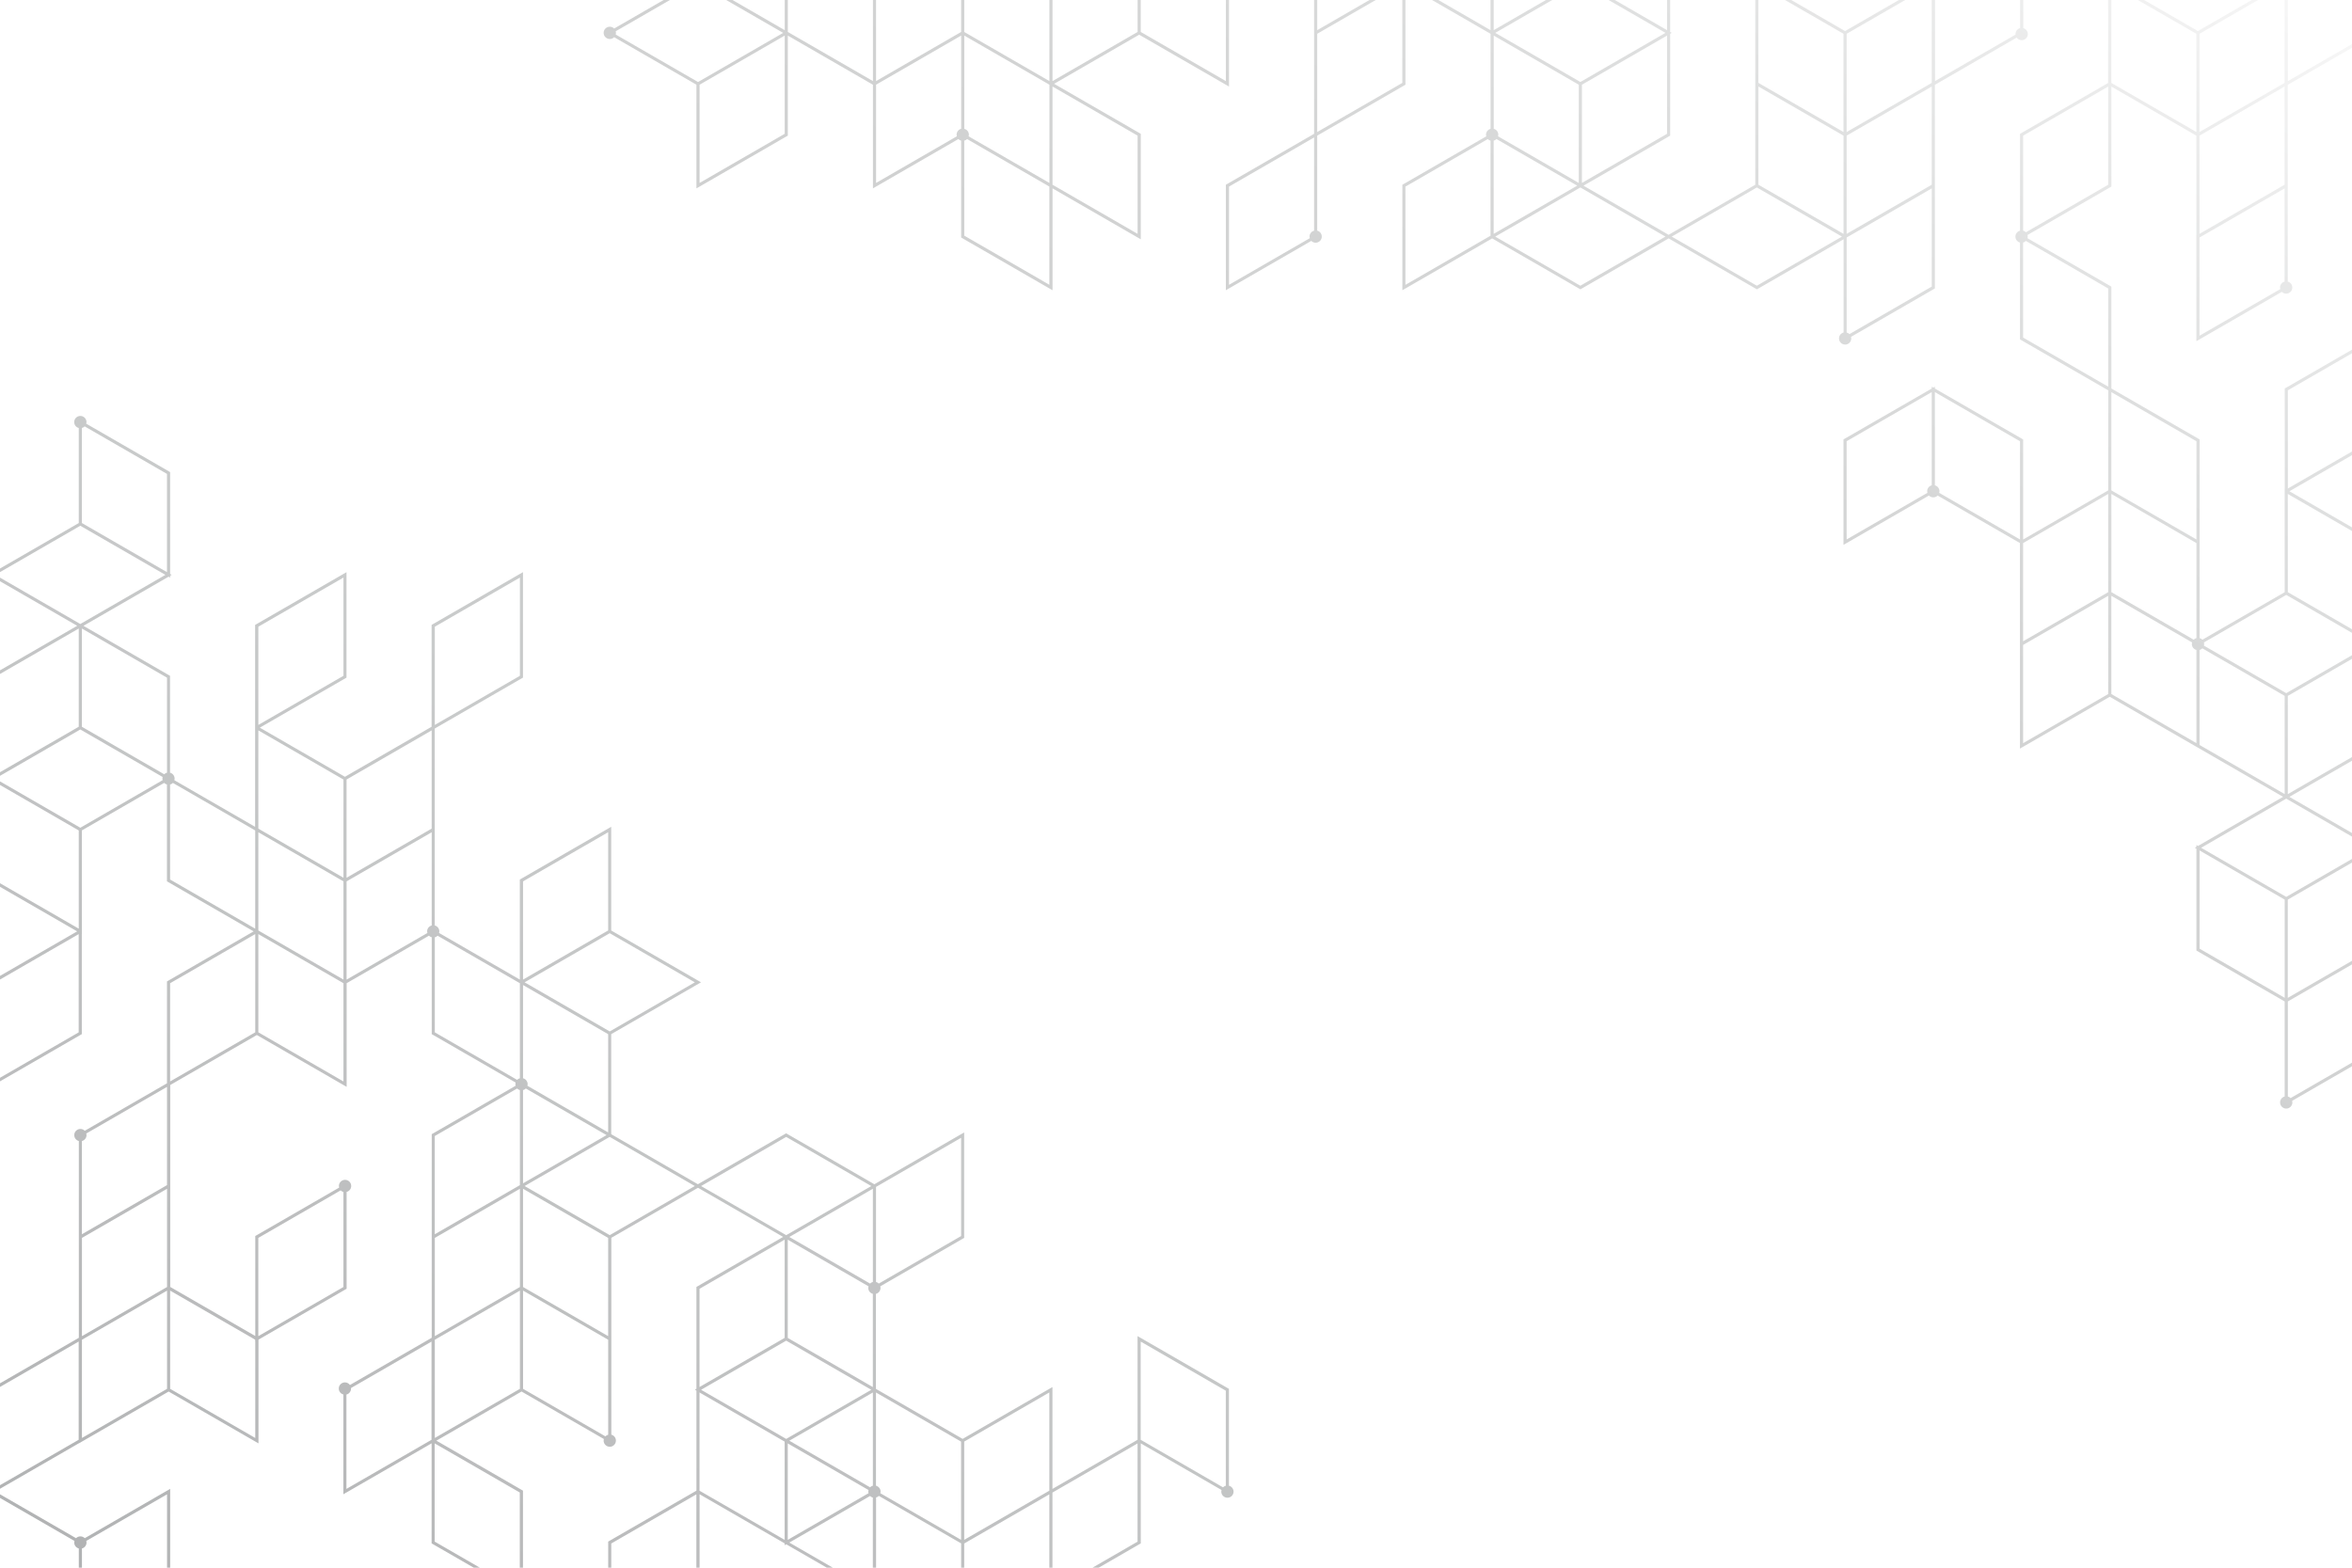
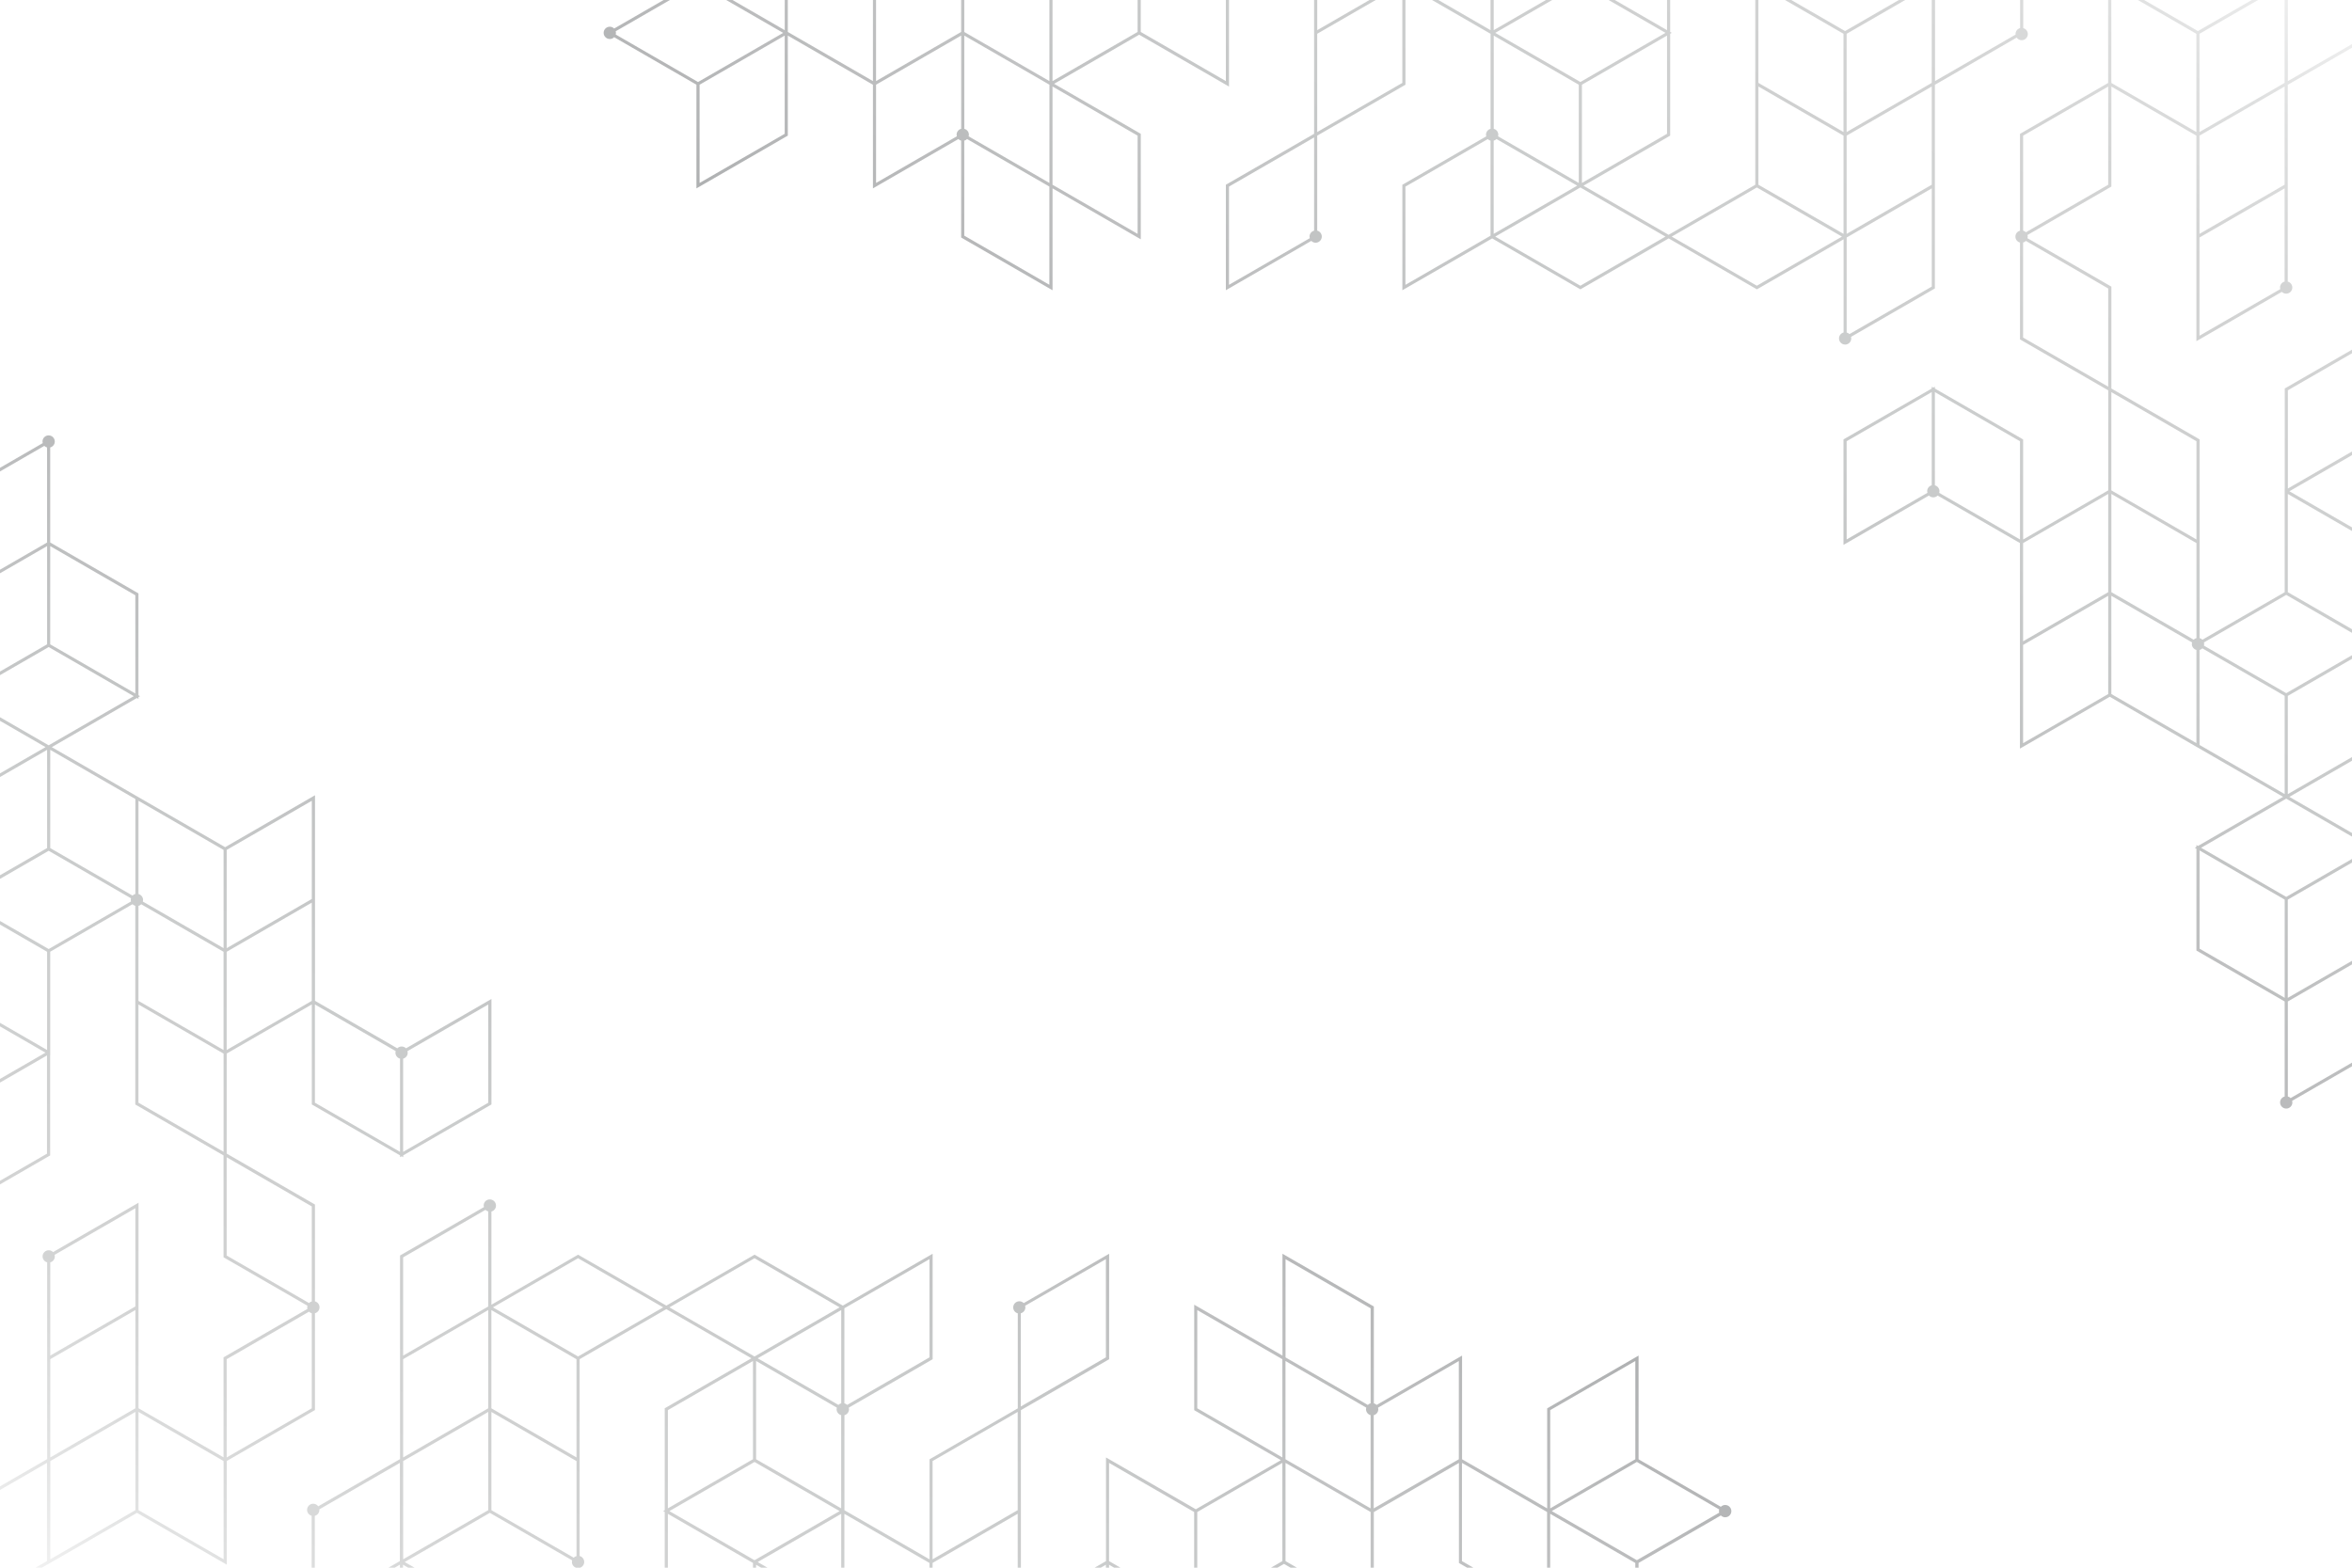
<svg xmlns="http://www.w3.org/2000/svg" xmlns:xlink="http://www.w3.org/1999/xlink" version="1.1" id="OBJECTS" x="0px" y="0px" viewBox="0 0 750 500" style="enable-background:new 0 0 750 500;" xml:space="preserve">
  <style type="text/css">
	
- 		.st0{clip-path:url(#SVGID_00000117647249471914461150000001922868414127871396_);fill:url(#SVGID_00000181796936537610814510000009929561920075501448_);}
+ 		.st0{clip-path:url(#SVGID_00000098916190366741924310000002146185064755889558_);fill:url(#SVGID_00000034775668946360912670000007535125051184832146_);}
+ 	
+ 		.st1{clip-path:url(#SVGID_00000098916190366741924310000002146185064755889558_);fill:url(#SVGID_00000052801047274192766130000004866289798484038822_);}
</style>
  <g>
    <defs>
      <rect id="SVGID_1_" width="750" height="500" />
    </defs>
-     <clipPath id="SVGID_00000004546244798137027740000016142750794723884677_">
+     <clipPath id="SVGID_00000090279003532378287800000016024138870968861870_">
      <use xlink:href="#SVGID_1_" style="overflow:visible;" />
    </clipPath>
-     <linearGradient id="SVGID_00000017489510718873314200000001771968916885772955_" gradientUnits="userSpaceOnUse" x1="131.162" y1="609.306" x2="642.721" y2="-128.925">
+     <linearGradient id="SVGID_00000169533339591728234600000004535988178025058992_" gradientUnits="userSpaceOnUse" x1="442.716" y1="216.326" x2="662.173" y2="-100.374">
      <stop offset="0" style="stop-color:#AEB0B1" />
      <stop offset="0.133" style="stop-color:#BABBBC" />
      <stop offset="0.379" style="stop-color:#C9CBCB" />
      <stop offset="0.571" style="stop-color:#CFD0D0" />
      <stop offset="0.687" style="stop-color:#D3D4D4" />
      <stop offset="0.805" style="stop-color:#DFE0E0" />
      <stop offset="0.925" style="stop-color:#F4F4F4" />
      <stop offset="0.976" style="stop-color:#FFFFFF" />
    </linearGradient>
-     <path style="clip-path:url(#SVGID_00000004546244798137027740000016142750794723884677_);fill:url(#SVGID_00000017489510718873314200000001771968916885772955_);" d="   M391.88,473.85v-30.89l-29.14-16.82v33.07l-27.14,15.67v-32.49l-28.64,16.53l-27.64-15.95v-30.31c0.84-0.22,1.46-0.98,1.46-1.89   c0-0.18-0.03-0.35-0.08-0.51l26.5-15.3l0.25-0.14v-33.64l-28.63,16.53l-28.14-16.25l-28.14,16.24l-27.64-15.96v-31.91l28.64-16.53   l-28.64-16.53V263.7l-28.89,16.68l-0.25,0.14v31.91l-25.75-14.87c0.04-0.16,0.08-0.33,0.08-0.51c0-0.91-0.62-1.67-1.46-1.89v-62.8   l27.89-16.1l0.25-0.14v-33.64l-28.89,16.68l-0.25,0.14v32.49l-27.64,15.96l-27.14-15.67l27.39-15.81l0.25-0.14v-33.64l-28.89,16.68   l-0.25,0.14v64.4l-25.75-14.87c0.04-0.16,0.08-0.33,0.08-0.51c0-0.91-0.62-1.67-1.46-1.89v-30.89L26.61,199.6l27.14-15.67l0.5,0.29   v-0.58l0.5-0.29l-0.5-0.29v-32.49L27.5,135.13c0.04-0.16,0.08-0.33,0.08-0.51c0-1.08-0.88-1.96-1.96-1.96   c-1.08,0-1.96,0.88-1.96,1.96c0,0.91,0.62,1.67,1.46,1.89v30.31l-28.64,16.53l28.14,16.24l-27.39,15.81l-0.25,0.14v32.49l-0.5,0.29   l0.5,0.29v32.49l27.62,15.95l-27.4,15.82l-0.25,0.14v33.64l28.89-16.68l0.25-0.14v-31.92l0.02,0.01v-33.07l26.24-15.15   c0.24,0.24,0.55,0.42,0.89,0.51v30.89l27.64,15.95L53.5,312.87l-0.25,0.14v32.5l-26.22,15.14c-0.36-0.36-0.85-0.58-1.39-0.58   c-1.08,0-1.96,0.88-1.96,1.96c0,0.91,0.62,1.67,1.46,1.89v62.76L-2.8,442.81l-0.25,0.14v33.64l0.04-0.03v31.94l28.14,16.24v0.58   l0.5-0.29l0.5,0.29v-0.58l27.89-16.1l0.25-0.14v-33.64l-27.24,15.73c-0.36-0.36-0.85-0.58-1.39-0.58c-0.55,0-1.04,0.22-1.39,0.58   l-25.77-14.88l26.66-15.39v0.03l28.64-16.53l28.64,16.53v-33.08l27.86-16.09l0.25-0.14v-30.89c0.84-0.22,1.46-0.98,1.46-1.89   c0-1.08-0.88-1.96-1.96-1.96s-1.96,0.88-1.96,1.96c0,0.18,0.03,0.35,0.08,0.51l-26.5,15.3l-0.25,0.14v31.9l-27.11-15.65v-64.41   l27.61-15.94l28.64,16.53v-33.06l26.24-15.15c0.24,0.24,0.55,0.42,0.89,0.51v30.89l26.75,15.44c-0.04,0.16-0.08,0.33-0.08,0.51   c0,0.18,0.03,0.35,0.08,0.51l-26.5,15.3l-0.25,0.14v64.94l-26.08,15.06c-0.36-0.5-0.94-0.83-1.6-0.83c-1.08,0-1.96,0.88-1.96,1.96   c0,0.91,0.62,1.67,1.46,1.89v31.83l28.14-16.24v31.91l29.14,16.82v-33.64l-27.61-15.94l27.15-15.68l26.25,15.15   c-0.04,0.16-0.08,0.33-0.08,0.51c0,1.08,0.88,1.96,1.96,1.96c1.08,0,1.96-0.88,1.96-1.96c0-0.91-0.62-1.67-1.46-1.89v-62.79   l27.64-15.96l27.14,15.67l-27.39,15.81l-0.25,0.14v32.49l-0.5,0.29l0.5,0.29v31.91l-27.89,16.1l-0.25,0.14v33.64l28.89-16.68   l0.25-0.14v-31.91l27.14,15.67v0.58l0.5-0.29l28.64,16.53v-31.46c0.34-0.09,0.65-0.27,0.89-0.51l26.24,15.15v33.06l28.14-16.24   v0.01l28.89-16.68l0.25-0.14v-31.91l25.75,14.87c-0.04,0.16-0.08,0.33-0.08,0.51c0,1.08,0.88,1.96,1.96,1.96   c1.08,0,1.96-0.88,1.96-1.96C393.34,474.83,392.72,474.07,391.88,473.85z M82.38,199.88l27.14-15.67v31.33l-27.14,15.67V199.88z    M25.09,329.26l-27.14,15.67v-31.33l27.14-15.67V329.26z M53.27,476.6v31.33L26.13,523.6v-29.73c0.84-0.22,1.46-0.98,1.46-1.89   c0-0.18-0.03-0.35-0.08-0.51L53.27,476.6z M25.13,493.87v29.73L-2,507.93V476.6l25.75,14.87c-0.04,0.16-0.08,0.33-0.08,0.51   C23.67,492.89,24.29,493.64,25.13,493.87z M334.61,475.44l-27.14,15.67v-31.33l27.14-15.67V475.44z M278.33,473.85   c-0.34,0.09-0.65,0.26-0.89,0.51L251.7,459.5l26.64-15.38V473.85z M251.2,426.72v-31.33l25.75,14.87   c-0.04,0.16-0.08,0.33-0.08,0.51c0,0.91,0.62,1.67,1.46,1.89v29.73L251.2,426.72z M278.33,408.87c-0.34,0.09-0.65,0.27-0.89,0.51   l-25.74-14.86l26.64-15.38V408.87z M250.7,427.59l27.14,15.67l-12.33,7.12l-14.81,8.55l-27.14-15.67l12.33-7.12L250.7,427.59z    M251.2,460.36l25.75,14.87c-0.04,0.16-0.08,0.33-0.08,0.51c0,0.18,0.03,0.35,0.08,0.51l-25.75,14.87V460.36z M306.47,394.23   l-26.24,15.15c-0.24-0.24-0.55-0.42-0.89-0.51v-30.31l27.14-15.67V394.23z M166.79,343.9v-29.73l27.14,15.67v31.33l-25.75-14.87   c0.04-0.16,0.08-0.33,0.08-0.51C168.25,344.88,167.63,344.12,166.79,343.9z M166.79,347.68c0.34-0.09,0.65-0.27,0.89-0.51   l25.74,14.86l-26.63,15.38V347.68z M194.43,328.97l-27.14-15.67l13.31-7.68l13.83-7.98l27.14,15.67L194.43,328.97z M166.79,281.1   l27.14-15.67v31.33l-27.14,15.67V281.1z M138.65,199.88l27.14-15.67v31.33l-27.14,15.67V199.88z M137.65,264.28l-8.88,5.13   l-18.26,10.54v-31.33l27.14-15.67V264.28z M109.52,312.43l-13.57-7.83l-13.57-7.83v-31.33l13.57,7.83l13.57,7.83V312.43z    M82.38,232.95l27.14,15.67v31.33l-13.57-7.83l-13.57-7.83V232.95z M53.25,246.44c-0.34,0.09-0.65,0.26-0.89,0.51l-26.24-15.15   v-31.33l27.14,15.67V246.44z M53.25,151.15v31.33l-27.14-15.67v-30.31c0.34-0.09,0.65-0.26,0.89-0.51L53.25,151.15z M25.61,167.68   l27.14,15.67l-26.64,15.38v0l-0.5,0.29l-0.5-0.29v0l-26.64-15.38L25.61,167.68z M-2.03,216.13l27.14-15.67v31.33l-27.14,15.67   V216.13z M-2.03,249.19l27.14,15.67v31.33l-27.14-15.67V249.19z M25.61,264l-27.14-15.67l12.33-7.12l14.81-8.55l26.25,15.15   c-0.04,0.16-0.08,0.33-0.08,0.51c0,0.18,0.03,0.35,0.08,0.51L25.61,264z M54.25,250.22c0.34-0.09,0.65-0.26,0.89-0.51l26.24,15.15   v31.33l-27.14-15.67V250.22z M54.25,313.59l27.14-15.67v31.33l-27.14,15.67V313.59z M26.13,363.92c0.84-0.22,1.46-0.98,1.46-1.89   c0-0.18-0.03-0.35-0.08-0.51l25.75-14.87v31.33l-27.14,15.67V363.92z M53.27,410.48l-27.14,15.67v-31.33l27.14-15.67V410.48z    M25.09,459.2l-27.14,15.67v-31.33l27.14-15.67V459.2z M26.13,427.3l27.14-15.67v31.33l-27.14,15.67V427.3z M82.38,394.81   l26.24-15.15c0.24,0.24,0.55,0.42,0.89,0.51v30.31l-27.14,15.67V394.81z M81.4,427.86v30.77l-27.14-15.67v-31.33l27.11,15.65v0.59   L81.4,427.86z M109.52,344.92l-27.14-15.67v-31.33l13.57,7.83l13.57,7.83V344.92z M110.52,312.44V281.1l15.51-8.95l11.63-6.71   v29.73c-0.84,0.22-1.46,0.98-1.46,1.89c0,0.18,0.03,0.35,0.08,0.51L110.52,312.44z M138.65,329.26v-30.31   c0.34-0.09,0.65-0.26,0.89-0.51l26.24,15.15v30.31c-0.34,0.09-0.65,0.26-0.89,0.51L138.65,329.26z M138.65,362.32l26.24-15.15   c0.24,0.24,0.55,0.42,0.89,0.51v30.31l-0.5,0.29l0,0l-26.64,15.38V362.32z M138.65,427.3l27.14-15.67v31.33l-27.14,15.67V427.3z    M165.79,410.48l-27.14,15.67v-31.33l27.14-15.67V410.48z M110.47,474.87v-30.09c0.84-0.22,1.46-0.98,1.46-1.89   c0-0.06-0.01-0.12-0.02-0.18l25.69-14.83v31.33L110.47,474.87z M165.75,507.35l-27.14-15.67v-31.33l27.14,15.67V507.35z    M193.93,457.6c-0.34,0.09-0.65,0.26-0.89,0.51l-26.24-15.15v-31.33l27.14,15.67V457.6z M166.79,410.48v-31.33l27.14,15.67v31.33   L166.79,410.48z M194.43,393.94l-27.14-15.67l27.13-15.67l0.5,0.29v0l26.64,15.38L194.43,393.94z M250.7,362.61l27.14,15.67   l-26.64,15.38v0l-0.5,0.29l-0.5-0.29v0l-26.64-15.38L250.7,362.61z M223.06,411.05l27.14-15.67v31.33l-27.14,15.67V411.05z    M222.06,507.94l-27.14,15.67v-31.33l27.14-15.67V507.94z M223.06,475.45v-31.33l27.14,15.67v31.33L223.06,475.45z M251.7,491.99   l25.74-14.86c0.24,0.24,0.55,0.42,0.89,0.51v29.73L251.7,491.99z M279.33,473.85v-29.73l27.14,15.67v31.33l-25.75-14.87   c0.04-0.16,0.08-0.33,0.08-0.51C280.8,474.83,280.17,474.07,279.33,473.85z M307.47,523.6v-31.32l27.14-15.67v31.33L307.47,523.6z    M362.74,491.7l-27.14,15.67v-31.33l27.14-15.67V491.7z M363.74,459.21v-31.33l27.14,15.67v30.31c-0.34,0.09-0.65,0.26-0.89,0.51   L363.74,459.21z M758.17,270.39l-28.14-16.24l27.39-15.81l0.25-0.14V205.7l0.5-0.29l-0.5-0.29v-32.49l-27.62-15.95l27.4-15.82   l0.25-0.14v-33.64l-28.89,16.68l-0.25,0.14v31.92l-0.02-0.01v33.07l-26.24,15.15c-0.24-0.24-0.55-0.42-0.89-0.51v-63.37   l-28.14-16.24V91.42l-26.75-15.44c0.05-0.17,0.08-0.34,0.08-0.52c0-0.18-0.03-0.35-0.08-0.51l26.5-15.3l0.25-0.14v-31.9   l27.11,15.65v65.55l27.24-15.73c0.36,0.36,0.85,0.58,1.39,0.58c1.08,0,1.96-0.88,1.96-1.96c0-0.91-0.62-1.67-1.46-1.89V27.05   l27.93-16.13l0.25-0.14v-33.64L729.51-6.59v-0.03L700.87,9.91L672.24-6.62v33.08l-27.86,16.09l-0.25,0.14v30.89   c-0.84,0.22-1.46,0.98-1.46,1.89c0,0.91,0.62,1.67,1.46,1.89v30.89l28.14,16.24v31.91l-27.14,15.67v-31.91l-28.14-16.24v-0.58   l-0.5,0.29l-0.5-0.29v0.58L588.1,140l-0.25,0.14v33.64l27.24-15.73c0.36,0.36,0.85,0.58,1.39,0.58s1.04-0.22,1.39-0.58l26.24,15.15   v65.56l28.64-16.53l27.64,15.95l0,0l27.64,15.96l-27.14,15.67l-0.5-0.29v0.58l-0.5,0.29l0.5,0.29v32.49l28.14,16.24v30.31   c-0.84,0.22-1.46,0.98-1.46,1.89c0,1.08,0.88,1.96,1.96,1.96c1.08,0,1.96-0.88,1.96-1.96c0-0.18-0.03-0.35-0.08-0.51l26.5-15.3   l0.25-0.14v-33.64l-28.14,16.24v-31.33L758.17,270.39z M729.55,124.48l27.14-15.67v31.33l-27.14,15.67V124.48z M756.67,237.61   l-27.14,15.67v-31.33l27.14-15.67V237.61z M756.67,204.54l-27.14-15.67v-31.33l27.14,15.67V204.54z M729.03,189.74l27.14,15.67   l-12.33,7.12l-14.81,8.55l-26.25-15.16c0.04-0.16,0.08-0.33,0.08-0.51c0-0.18-0.03-0.35-0.08-0.51L729.03,189.74z M700.4,173.21   v30.3c-0.34,0.09-0.65,0.27-0.89,0.51l-12.67-7.32l-13.57-7.83v-31.33l13.57,7.83L700.4,173.21z M701.37,43.26l27.14-15.67v31.33   l-27.14,15.67V43.26z M701.37,107.08V75.75l27.14-15.67v29.73c-0.84,0.22-1.46,0.98-1.46,1.89c0,0.18,0.03,0.35,0.08,0.51   L701.37,107.08z M729.55-5.46l27.14-15.67V10.2l-27.14,15.67V-5.46z M728.51,26.44l-27.14,15.67V10.78l27.14-15.67V26.44z    M673.24-4.89l27.14,15.67v31.33l-27.11-15.65v-0.59l-0.02,0.01V-4.89z M672.26,27.6v31.33l-26.24,15.15   c-0.24-0.24-0.55-0.42-0.89-0.51V43.26L672.26,27.6z M645.12,107.66V77.35c0.34-0.09,0.65-0.26,0.89-0.51L672.26,92v31.33   L645.12,107.66z M700.4,140.73v31.33l-13.57-7.83l-13.57-7.83v-31.33L700.4,140.73z M588.85,172.05v-31.33l27.14-15.67v29.73   c-0.84,0.22-1.46,0.98-1.46,1.89c0,0.18,0.03,0.35,0.08,0.51L588.85,172.05z M616.99,154.79v-29.73l27.14,15.67v31.33l-25.75-14.86   c0.04-0.16,0.08-0.33,0.08-0.51C618.45,155.77,617.83,155.01,616.99,154.79z M645.12,173.21l27.14-15.67v31.33l-27.14,15.67V173.21   z M645.12,205.7l27.14-15.67v31.33l-27.14,15.67V205.7z M673.26,221.36v-31.33l13.57,7.83l12.18,7.03   c-0.04,0.16-0.08,0.33-0.08,0.51c0,0.91,0.62,1.67,1.46,1.89v29.73L673.26,221.36z M701.4,207.3c0.34-0.09,0.65-0.26,0.89-0.51   l26.24,15.15v31.33l-27.14-15.67V207.3z M728.53,255.01L728.53,255.01l0.5-0.29l0.5,0.29v0l26.64,15.38l-27.14,15.67l-27.14-15.67   L728.53,255.01z M701.4,271.25l27.14,15.67v31.33l-27.14-15.67V271.25z M756.67,303.74v31.33l-26.24,15.15   c-0.24-0.24-0.55-0.42-0.89-0.51v-30.31L756.67,303.74z M590.32,107.95c0-0.18-0.03-0.35-0.08-0.51l26.5-15.3l0.25-0.14V27.05   l26.08-15.06c0.36,0.5,0.94,0.83,1.6,0.83c1.08,0,1.96-0.88,1.96-1.96c0-0.91-0.62-1.67-1.46-1.89v-31.83L617.03-6.62v-31.91   L587.9-55.35v33.64l27.61,15.94L588.35,9.91L562.1-5.25c0.04-0.16,0.08-0.33,0.08-0.51c0-1.08-0.88-1.96-1.96-1.96   c-1.08,0-1.96,0.88-1.96,1.96c0,0.91,0.62,1.67,1.46,1.89v29.73l0,0v33.07l-27.64,15.96l-27.14-15.67l27.39-15.81l0.25-0.14V10.77   l0.5-0.29l-0.5-0.29v-31.91l27.89-16.1l0.25-0.14V-71.6l-28.89,16.68l-0.25,0.14v31.91l-27.14-15.67v-0.58l-0.5,0.29l-28.64-16.53   v31.46c-0.34,0.09-0.65,0.27-0.89,0.51l-26.24-15.15v-33.06l-28.14,16.24v-0.01l-28.89,16.68l-0.25,0.14v31.91l-27.14-15.67v-0.58   l-0.5,0.29l-0.5-0.29v0.58L335.13-6.34l-28.64-16.53v33.06l-27.14,15.67V-6.05l-29.14-16.82v0l-28.14-16.24v33.07L195.84,9.1   c-0.36-0.36-0.85-0.58-1.39-0.58c-1.08,0-1.96,0.88-1.96,1.96s0.88,1.96,1.96,1.96c0.55,0,1.04-0.22,1.39-0.58l26.24,15.15v33.07   l28.89-16.68l0.25-0.14V11.35l27.14,15.67v33.06l27.24-15.73c0.24,0.24,0.55,0.42,0.89,0.51v30.89l29.14,16.82V60.08l28.14,16.24   V42.68l-27.64-15.95l27.13-15.66l28.64,16.53V-5.47l27.14-15.67v63.82l-27.89,16.1l-0.25,0.14v33.64l27.24-15.73   c0.36,0.36,0.85,0.58,1.39,0.58c1.08,0,1.96-0.88,1.96-1.96c0-0.91-0.62-1.67-1.46-1.89V43.26l27.89-16.1l0.25-0.14V-4.89   l27.14,15.67v30.31c-0.84,0.22-1.46,0.98-1.46,1.89c0,0.18,0.03,0.35,0.08,0.51l-26.5,15.3l-0.25,0.14v33.64l28.64-16.53   l28.14,16.24l28.14-16.24l28.14,16.24l27.64-15.96v29.73c-0.84,0.22-1.46,0.98-1.46,1.89c0,1.08,0.88,1.96,1.96,1.96   C589.44,109.91,590.32,109.03,590.32,107.95z M615.99,91.41l-26.24,15.15c-0.24-0.24-0.55-0.42-0.89-0.51V75.75l0.5-0.29l0,0   l26.64-15.38V91.41z M560.72,27.59l27.14,15.67v31.33l-27.14-15.67V27.59z M588.85,43.26l27.14-15.67v31.33l-27.14,15.67V43.26z    M615.99,26.44l-27.14,15.67V10.78l27.14-15.67V26.44z M644.17-21.13V8.96c-0.84,0.22-1.46,0.98-1.46,1.89   c0,0.06,0.01,0.12,0.02,0.18l-25.69,14.83V-5.46L644.17-21.13z M588.9-53.62l27.14,15.67v31.33L588.9-22.28V-53.62z M560.72-3.87   c0.34-0.09,0.65-0.26,0.89-0.51l26.24,15.15V42.1l-27.14-15.67V-3.87z M503.95,26.15l-27.14-15.67l12.33-7.12l14.81-8.55   l27.14,15.67l-12.33,7.12L503.95,26.15z M476.31-20.11c0.34-0.09,0.65-0.26,0.89-0.51l25.74,14.86L476.31,9.62V-20.11z    M503.44-6.63L477.7-21.49c0.04-0.16,0.08-0.33,0.08-0.51c0-0.18-0.03-0.35-0.08-0.51l25.75-14.87V-6.63z M503.44,27.02v31.33   L477.7,43.48c0.04-0.16,0.08-0.33,0.08-0.51c0-0.91-0.62-1.67-1.46-1.89V11.35L503.44,27.02z M476.31,44.86   c0.34-0.09,0.65-0.27,0.89-0.51l25.74,14.86l-26.64,15.38V44.86z M531.58,42.68l-27.14,15.67V27.02l27.14-15.67V42.68z    M532.58-54.2l27.14-15.67v31.33l-27.14,15.67V-54.2z M531.58-21.72V9.62L504.44-6.05v-31.33L531.58-21.72z M502.94-38.25   L477.2-23.39c-0.24-0.24-0.55-0.42-0.89-0.51v-29.73L502.94-38.25z M447.17-69.86v31.33l-27.14,15.67v-31.32L447.17-69.86z    M362.76-21.14v31.33l-27.14,15.67V-5.47L362.76-21.14z M307.49-21.14l27.14,15.67v31.33l-13.57-7.83l-13.57-7.83V-21.14z    M334.63,58.35l-13.57-7.83l-12.18-7.03c0.04-0.16,0.08-0.33,0.08-0.51c0-0.91-0.62-1.67-1.46-1.89V11.35l13.57,7.83l13.57,7.83   V58.35z M278.36,25.86l-27.14-15.67v-31.33l27.14,15.67V25.86z M223.09-37.39l27.14,15.67V9.62L223.09-6.05V-37.39z M196.34,9.97   l26.25-15.15l27.14,15.67l-12.33,7.12l-14.81,8.55l-26.25-15.15c0.04-0.16,0.08-0.33,0.08-0.51   C196.41,10.3,196.38,10.13,196.34,9.97z M250.22,42.68l-27.14,15.67V27.02l27.14-15.67V42.68z M279.36,58.35V27.01l27.14-15.67   v29.73c-0.84,0.22-1.46,0.98-1.46,1.89c0,0.18,0.03,0.35,0.08,0.51L279.36,58.35z M334.63,90.83l-27.14-15.67V44.86   c0.34-0.09,0.65-0.26,0.89-0.51l12.67,7.32l13.57,7.83V90.83z M362.76,74.59l-27.14-15.67V27.59l27.14,15.67V74.59z M390.9,25.86   l-27.14-15.67v-31.33L390.9-5.47V25.86z M391.9-6.63v-31.33l27.14-15.67v31.33L391.9-6.63z M447.17-37.37v31.32L420.04,9.62v-31.32   L447.17-37.37z M391.9,90.84V59.51l27.14-15.67v29.73c-0.84,0.22-1.46,0.98-1.46,1.89c0,0.18,0.03,0.35,0.08,0.51L391.9,90.84z    M447.17,26.44l-27.14,15.67V10.77l27.14-15.67V26.44z M448.17-37.38l25.75,14.86c-0.04,0.16-0.08,0.33-0.08,0.51   c0,0.91,0.62,1.67,1.46,1.89V9.62L448.17-6.05V-37.38z M448.17,59.51l26.24-15.15c0.24,0.24,0.55,0.42,0.89,0.51v30.31   l-27.14,15.67V59.51z M503.94,91.13l-27.14-15.67l26.64-15.38v0l0.5-0.29l0.5,0.29v0l26.64,15.38L503.94,91.13z M533.08,75.46   l27.14-15.67l27.14,15.67l-27.14,15.67L533.08,75.46z" />
+     <path style="clip-path:url(#SVGID_00000090279003532378287800000016024138870968861870_);fill:url(#SVGID_00000169533339591728234600000004535988178025058992_);" d="   M758.17,270.39l-28.14-16.24l27.39-15.81l0.25-0.14V205.7l0.5-0.29l-0.5-0.29v-32.49l-27.62-15.95l27.4-15.82l0.25-0.14v-33.64   l-28.89,16.68l-0.25,0.14v31.92l-0.02-0.01v33.07l-26.24,15.15c-0.24-0.24-0.55-0.42-0.89-0.51v-63.37l-28.14-16.24V91.42   l-26.75-15.44c0.05-0.17,0.08-0.34,0.08-0.52c0-0.18-0.03-0.35-0.08-0.51l26.5-15.3l0.25-0.14v-31.9l27.11,15.65v65.55l27.24-15.73   c0.36,0.36,0.85,0.58,1.39,0.58c1.08,0,1.96-0.88,1.96-1.96c0-0.91-0.62-1.67-1.46-1.89V27.05l27.93-16.13l0.25-0.14v-33.64   L729.51-6.59v-0.03L700.87,9.91L672.24-6.62v33.08l-27.86,16.09l-0.25,0.14v30.89c-0.84,0.22-1.46,0.98-1.46,1.89   c0,0.91,0.62,1.67,1.46,1.89v30.89l28.14,16.24v31.91l-27.14,15.67v-31.91l-28.14-16.24v-0.58l-0.5,0.29l-0.5-0.29v0.58L588.1,140   l-0.25,0.14v33.64l27.24-15.73c0.36,0.36,0.85,0.58,1.39,0.58s1.04-0.22,1.39-0.58l26.24,15.15v65.56l28.64-16.53l27.64,15.95l0,0   l27.64,15.96l-27.14,15.67l-0.5-0.29v0.58l-0.5,0.29l0.5,0.29v32.49l28.14,16.24v30.31c-0.84,0.22-1.46,0.98-1.46,1.89   c0,1.08,0.88,1.96,1.96,1.96c1.08,0,1.96-0.88,1.96-1.96c0-0.18-0.03-0.35-0.08-0.51l26.5-15.3l0.25-0.14v-33.64l-28.14,16.24   v-31.33L758.17,270.39z M729.55,124.48l27.14-15.67v31.33l-27.14,15.67V124.48z M756.67,237.61l-27.14,15.67v-31.33l27.14-15.67   V237.61z M756.67,204.54l-27.14-15.67v-31.33l27.14,15.67V204.54z M729.03,189.74l27.14,15.67l-12.33,7.12l-14.81,8.55   l-26.25-15.16c0.04-0.16,0.08-0.33,0.08-0.51c0-0.18-0.03-0.35-0.08-0.51L729.03,189.74z M700.4,173.21v30.3   c-0.34,0.09-0.65,0.27-0.89,0.51l-12.67-7.32l-13.57-7.83v-31.33l13.57,7.83L700.4,173.21z M701.37,43.26l27.14-15.67v31.33   l-27.14,15.67V43.26z M701.37,107.08V75.75l27.14-15.67v29.73c-0.84,0.22-1.46,0.98-1.46,1.89c0,0.18,0.03,0.35,0.08,0.51   L701.37,107.08z M729.55-5.46l27.14-15.67V10.2l-27.14,15.67V-5.46z M728.51,26.44l-27.14,15.67V10.78l27.14-15.67V26.44z    M673.24-4.89l27.14,15.67v31.33l-27.11-15.65v-0.59l-0.02,0.01V-4.89z M672.26,27.6v31.33l-26.24,15.15   c-0.24-0.24-0.55-0.42-0.89-0.51V43.26L672.26,27.6z M645.12,107.66V77.35c0.34-0.09,0.65-0.26,0.89-0.51L672.26,92v31.33   L645.12,107.66z M700.4,140.73v31.33l-13.57-7.83l-13.57-7.83v-31.33L700.4,140.73z M588.85,172.05v-31.33l27.14-15.67v29.73   c-0.84,0.22-1.46,0.98-1.46,1.89c0,0.18,0.03,0.35,0.08,0.51L588.85,172.05z M616.99,154.79v-29.73l27.14,15.67v31.33l-25.75-14.86   c0.04-0.16,0.08-0.33,0.08-0.51C618.45,155.77,617.83,155.01,616.99,154.79z M645.12,173.21l27.14-15.67v31.33l-27.14,15.67V173.21   z M645.12,205.7l27.14-15.67v31.33l-27.14,15.67V205.7z M673.26,221.36v-31.33l13.57,7.83l12.18,7.03   c-0.04,0.16-0.08,0.33-0.08,0.51c0,0.91,0.62,1.67,1.46,1.89v29.73L673.26,221.36z M701.4,207.3c0.34-0.09,0.65-0.26,0.89-0.51   l26.24,15.15v31.33l-27.14-15.67V207.3z M728.53,255.01L728.53,255.01l0.5-0.29l0.5,0.29v0l26.64,15.38l-27.14,15.67l-27.14-15.67   L728.53,255.01z M701.4,271.25l27.14,15.67v31.33l-27.14-15.67V271.25z M756.67,303.74v31.33l-26.24,15.15   c-0.24-0.24-0.55-0.42-0.89-0.51v-30.31L756.67,303.74z M590.32,107.95c0-0.18-0.03-0.35-0.08-0.51l26.5-15.3l0.25-0.14V27.05   l26.08-15.06c0.36,0.5,0.94,0.83,1.6,0.83c1.08,0,1.96-0.88,1.96-1.96c0-0.91-0.62-1.67-1.46-1.89v-31.83L617.03-6.62v-31.91   L587.9-55.35v33.64l27.61,15.94L588.35,9.91L562.1-5.25c0.04-0.16,0.08-0.33,0.08-0.51c0-1.08-0.88-1.96-1.96-1.96   c-1.08,0-1.96,0.88-1.96,1.96c0,0.91,0.62,1.67,1.46,1.89v29.73l0,0v33.07l-27.64,15.96l-27.14-15.67l27.39-15.81l0.25-0.14V10.77   l0.5-0.29l-0.5-0.29v-31.91l27.89-16.1l0.25-0.14V-71.6l-28.89,16.68l-0.25,0.14v31.91l-27.14-15.67v-0.58l-0.5,0.29l-28.64-16.53   v31.46c-0.34,0.09-0.65,0.27-0.89,0.51l-26.24-15.15v-33.06l-28.14,16.24v-0.01l-28.89,16.68l-0.25,0.14v31.91l-27.14-15.67v-0.58   l-0.5,0.29l-0.5-0.29v0.58L335.13-6.34l-28.64-16.53v33.06l-27.14,15.67V-6.05l-29.14-16.82v0l-28.14-16.24v33.07L195.84,9.1   c-0.36-0.36-0.85-0.58-1.39-0.58c-1.08,0-1.96,0.88-1.96,1.96s0.88,1.96,1.96,1.96c0.55,0,1.04-0.22,1.39-0.58l26.24,15.15v33.07   l28.89-16.68l0.25-0.14V11.35l27.14,15.67v33.06l27.24-15.73c0.24,0.24,0.55,0.42,0.89,0.51v30.89l29.14,16.82V60.08l28.14,16.24   V42.68l-27.64-15.95l27.13-15.66l28.64,16.53V-5.47l27.14-15.67v63.82l-27.89,16.1l-0.25,0.14v33.64l27.24-15.73   c0.36,0.36,0.85,0.58,1.39,0.58c1.08,0,1.96-0.88,1.96-1.96c0-0.91-0.62-1.67-1.46-1.89V43.26l27.89-16.1l0.25-0.14V-4.89   l27.14,15.67v30.31c-0.84,0.22-1.46,0.98-1.46,1.89c0,0.18,0.03,0.35,0.08,0.51l-26.5,15.3l-0.25,0.14v33.64l28.64-16.53   l28.14,16.24l28.14-16.24l28.14,16.24l27.64-15.96v29.73c-0.84,0.22-1.46,0.98-1.46,1.89c0,1.08,0.88,1.96,1.96,1.96   C589.44,109.91,590.32,109.03,590.32,107.95z M615.99,91.41l-26.24,15.15c-0.24-0.24-0.55-0.42-0.89-0.51V75.75l0.5-0.29l0,0   l26.64-15.38V91.41z M560.72,27.59l27.14,15.67v31.33l-27.14-15.67V27.59z M588.85,43.26l27.14-15.67v31.33l-27.14,15.67V43.26z    M615.99,26.44l-27.14,15.67V10.78l27.14-15.67V26.44z M644.17-21.13V8.96c-0.84,0.22-1.46,0.98-1.46,1.89   c0,0.06,0.01,0.12,0.02,0.18l-25.69,14.83V-5.46L644.17-21.13z M588.9-53.62l27.14,15.67v31.33L588.9-22.28V-53.62z M560.72-3.87   c0.34-0.09,0.65-0.26,0.89-0.51l26.24,15.15V42.1l-27.14-15.67V-3.87z M503.95,26.15l-27.14-15.67l12.33-7.12l14.81-8.55   l27.14,15.67l-12.33,7.12L503.95,26.15z M476.31-20.11c0.34-0.09,0.65-0.26,0.89-0.51l25.74,14.86L476.31,9.62V-20.11z    M503.44-6.63L477.7-21.49c0.04-0.16,0.08-0.33,0.08-0.51c0-0.18-0.03-0.35-0.08-0.51l25.75-14.87V-6.63z M503.44,27.02v31.33   L477.7,43.48c0.04-0.16,0.08-0.33,0.08-0.51c0-0.91-0.62-1.67-1.46-1.89V11.35L503.44,27.02z M476.31,44.86   c0.34-0.09,0.65-0.27,0.89-0.51l25.74,14.86l-26.64,15.38V44.86z M531.58,42.68l-27.14,15.67V27.02l27.14-15.67V42.68z    M532.58-54.2l27.14-15.67v31.33l-27.14,15.67V-54.2z M531.58-21.72V9.62L504.44-6.05v-31.33L531.58-21.72z M502.94-38.25   L477.2-23.39c-0.24-0.24-0.55-0.42-0.89-0.51v-29.73L502.94-38.25z M447.17-69.86v31.33l-27.14,15.67v-31.32L447.17-69.86z    M362.76-21.14v31.33l-27.14,15.67V-5.47L362.76-21.14z M307.49-21.14l27.14,15.67v31.33l-13.57-7.83l-13.57-7.83V-21.14z    M334.63,58.35l-13.57-7.83l-12.18-7.03c0.04-0.16,0.08-0.33,0.08-0.51c0-0.91-0.62-1.67-1.46-1.89V11.35l13.57,7.83l13.57,7.83   V58.35z M278.36,25.86l-27.14-15.67v-31.33l27.14,15.67V25.86z M223.09-37.39l27.14,15.67V9.62L223.09-6.05V-37.39z M196.34,9.97   l26.25-15.15l27.14,15.67l-12.33,7.12l-14.81,8.55l-26.25-15.15c0.04-0.16,0.08-0.33,0.08-0.51   C196.41,10.3,196.38,10.13,196.34,9.97z M250.22,42.68l-27.14,15.67V27.02l27.14-15.67V42.68z M279.36,58.35V27.01l27.14-15.67   v29.73c-0.84,0.22-1.46,0.98-1.46,1.89c0,0.18,0.03,0.35,0.08,0.51L279.36,58.35z M334.63,90.83l-27.14-15.67V44.86   c0.34-0.09,0.65-0.26,0.89-0.51l12.67,7.32l13.57,7.83V90.83z M362.76,74.59l-27.14-15.67V27.59l27.14,15.67V74.59z M390.9,25.86   l-27.14-15.67v-31.33L390.9-5.47V25.86z M391.9-6.63v-31.33l27.14-15.67v31.33L391.9-6.63z M447.17-37.37v31.32L420.04,9.62v-31.32   L447.17-37.37z M391.9,90.84V59.51l27.14-15.67v29.73c-0.84,0.22-1.46,0.98-1.46,1.89c0,0.18,0.03,0.35,0.08,0.51L391.9,90.84z    M447.17,26.44l-27.14,15.67V10.77l27.14-15.67V26.44z M448.17-37.38l25.75,14.86c-0.04,0.16-0.08,0.33-0.08,0.51   c0,0.91,0.62,1.67,1.46,1.89V9.62L448.17-6.05V-37.38z M448.17,59.51l26.24-15.15c0.24,0.24,0.55,0.42,0.89,0.51v30.31   l-27.14,15.67V59.51z M503.94,91.13l-27.14-15.67l26.64-15.38v0l0.5-0.29l0.5,0.29v0l26.64,15.38L503.94,91.13z M533.08,75.46   l27.14-15.67l27.14,15.67l-27.14,15.67L533.08,75.46z" />
+     <linearGradient id="SVGID_00000057132304308380308190000006771503589716023939_" gradientUnits="userSpaceOnUse" x1="110.382" y1="544.303" x2="329.839" y2="227.604" gradientTransform="matrix(-1 0 0 -1 412.2139 820.4083)">
+       <stop offset="0" style="stop-color:#AEB0B1" />
+       <stop offset="0.133" style="stop-color:#BABBBC" />
+       <stop offset="0.379" style="stop-color:#C9CBCB" />
+       <stop offset="0.571" style="stop-color:#CFD0D0" />
+       <stop offset="0.687" style="stop-color:#D3D4D4" />
+       <stop offset="0.805" style="stop-color:#DFE0E0" />
+       <stop offset="0.925" style="stop-color:#F4F4F4" />
+       <stop offset="0.976" style="stop-color:#FFFFFF" />
+     </linearGradient>
+     <path style="clip-path:url(#SVGID_00000090279003532378287800000016024138870968861870_);fill:url(#SVGID_00000057132304308380308190000006771503589716023939_);" d="   M-13.62,222.04l28.14,16.24l-27.39,15.81l-0.25,0.14v32.49l-0.5,0.29l0.5,0.29v32.49l27.62,15.95l-27.4,15.82l-0.25,0.14v33.64   l28.89-16.68l0.25-0.14v-31.92l0.02,0.01v-33.07l26.24-15.15c0.24,0.24,0.55,0.42,0.89,0.51v63.37l28.14,16.24v32.49l26.75,15.44   c-0.05,0.17-0.08,0.34-0.08,0.52c0,0.18,0.03,0.35,0.08,0.51l-26.5,15.3l-0.25,0.14v31.9l-27.11-15.65v-65.55l-27.24,15.73   c-0.36-0.36-0.85-0.58-1.39-0.58c-1.08,0-1.96,0.88-1.96,1.96c0,0.91,0.62,1.67,1.46,1.89v62.76l-27.93,16.13l-0.25,0.14v33.64   l28.18-16.27v0.03l28.64-16.53l28.64,16.53v-33.08l27.86-16.09l0.25-0.14v-30.89c0.84-0.22,1.46-0.98,1.46-1.89   c0-0.91-0.62-1.67-1.46-1.89v-30.89l-28.14-16.24v-31.91l27.14-15.67v31.91l28.14,16.24v0.58l0.5-0.29l0.5,0.29v-0.58l27.89-16.1   l0.25-0.14v-33.64l-27.24,15.73c-0.36-0.36-0.85-0.58-1.39-0.58c-0.55,0-1.04,0.22-1.39,0.58l-26.24-15.15v-65.56L71.79,270.2   l-27.64-15.95l0,0l-27.64-15.96l27.14-15.67l0.5,0.29v-0.58l0.5-0.29l-0.5-0.29v-32.49l-28.14-16.24v-30.31   c0.84-0.22,1.46-0.98,1.46-1.89c0-1.08-0.88-1.96-1.96-1.96s-1.96,0.88-1.96,1.96c0,0.18,0.03,0.35,0.08,0.51l-26.5,15.3   l-0.25,0.14v33.64l28.14-16.24v31.33L-13.62,222.04z M14.99,367.95l-27.14,15.67v-31.33l27.14-15.67V367.95z M-12.12,254.82   l27.14-15.67v31.33l-27.14,15.67V254.82z M-12.12,287.89l27.14,15.67v31.33l-27.14-15.67V287.89z M15.52,302.69l-27.14-15.67   l12.33-7.12l14.81-8.55l26.25,15.15c-0.04,0.16-0.08,0.33-0.08,0.51c0,0.18,0.03,0.35,0.08,0.51L15.52,302.69z M44.15,319.22v-30.3   c0.34-0.09,0.65-0.27,0.89-0.51l12.67,7.32l13.57,7.83v31.33l-13.57-7.83L44.15,319.22z M43.17,449.17l-27.14,15.67V433.5   l27.14-15.67V449.17z M43.17,385.35v31.33l-27.14,15.67v-29.73c0.84-0.22,1.46-0.98,1.46-1.89c0-0.18-0.03-0.35-0.08-0.51   L43.17,385.35z M14.99,497.89l-27.14,15.67v-31.33l27.14-15.67V497.89z M16.04,465.99l27.14-15.67v31.33l-27.14,15.67V465.99z    M71.31,497.32l-27.14-15.67v-31.33l27.11,15.65v0.59l0.02-0.01V497.32z M72.29,464.84V433.5l26.24-15.15   c0.24,0.24,0.55,0.42,0.89,0.51v30.31L72.29,464.84z M99.42,384.77v30.31c-0.34,0.09-0.65,0.26-0.89,0.51l-26.25-15.15V369.1   L99.42,384.77z M44.15,351.7v-31.33l13.57,7.83l13.57,7.83v31.33L44.15,351.7z M155.69,320.38v31.33l-27.14,15.67v-29.73   c0.84-0.22,1.46-0.98,1.46-1.89c0-0.18-0.03-0.35-0.08-0.51L155.69,320.38z M127.56,337.64v29.73l-27.14-15.67v-31.33l25.75,14.86   c-0.04,0.16-0.08,0.33-0.08,0.51C126.1,336.66,126.72,337.42,127.56,337.64z M99.42,319.22l-27.14,15.67v-31.33l27.14-15.67V319.22   z M99.42,286.73L72.29,302.4v-31.33l27.14-15.67V286.73z M71.29,271.07v31.33l-13.57-7.83l-12.18-7.03   c0.04-0.16,0.08-0.33,0.08-0.51c0-0.91-0.62-1.67-1.46-1.89V255.4L71.29,271.07z M43.15,285.13c-0.34,0.09-0.65,0.26-0.89,0.51   l-26.24-15.15v-31.33l27.14,15.67V285.13z M16.02,237.42L16.02,237.42l-0.5,0.29l-0.5-0.29v0l-26.64-15.38l27.14-15.67l27.14,15.67   L16.02,237.42z M43.15,221.18l-27.14-15.67v-31.33l27.14,15.67V221.18z M-12.12,188.69v-31.33l26.24-15.15   c0.24,0.24,0.55,0.42,0.89,0.51v30.31L-12.12,188.69z M154.23,384.48c0,0.18,0.03,0.35,0.08,0.51l-26.5,15.3l-0.25,0.14v64.94   l-26.08,15.06c-0.36-0.5-0.94-0.83-1.6-0.83c-1.08,0-1.96,0.88-1.96,1.96c0,0.91,0.62,1.67,1.46,1.89v31.83l28.14-16.24v31.91   l29.14,16.82v-33.64l-27.61-15.94l27.15-15.68l26.25,15.15c-0.04,0.16-0.08,0.33-0.08,0.51c0,1.08,0.88,1.96,1.96,1.96   c1.08,0,1.96-0.88,1.96-1.96c0-0.91-0.62-1.67-1.46-1.89v-29.73l0,0V433.5l27.64-15.96l27.14,15.67l-27.39,15.81l-0.25,0.14v32.49   l-0.5,0.29l0.5,0.29v31.91l-27.89,16.1l-0.25,0.14v33.64l28.89-16.68l0.25-0.14V515.3l27.14,15.67v0.58l0.5-0.29l28.64,16.53   v-31.46c0.34-0.09,0.65-0.27,0.89-0.51l26.24,15.15v33.06l28.14-16.24v0.01l28.89-16.68l0.25-0.14v-31.91l27.14,15.67v0.58   l0.5-0.29l0.5,0.29v-0.58l27.64-15.95l28.64,16.53v-33.06l27.14-15.67v31.91l29.14,16.82v0l28.14,16.24v-33.07l26.24-15.15   c0.36,0.36,0.85,0.58,1.39,0.58c1.08,0,1.96-0.88,1.96-1.96c0-1.08-0.88-1.96-1.96-1.96c-0.55,0-1.04,0.22-1.39,0.58l-26.24-15.15   v-33.07l-28.89,16.68l-0.25,0.14v31.91l-27.14-15.67v-33.06l-27.24,15.73c-0.24-0.24-0.55-0.42-0.89-0.51v-30.89l-29.14-16.82   v32.49l-28.14-16.24v33.64l27.64,15.95l-27.13,15.66l-28.64-16.53v33.07l-27.14,15.67v-63.82l27.89-16.1l0.25-0.14v-33.64   l-27.24,15.73c-0.36-0.36-0.85-0.58-1.39-0.58c-1.08,0-1.96,0.88-1.96,1.96c0,0.91,0.62,1.67,1.46,1.89v30.31l-27.89,16.1   l-0.25,0.14v31.91l-27.14-15.67v-30.31c0.84-0.22,1.46-0.98,1.46-1.89c0-0.18-0.03-0.35-0.08-0.51l26.5-15.3l0.25-0.14v-33.64   l-28.64,16.53l-28.14-16.24l-28.14,16.24l-28.14-16.24l-27.64,15.96v-29.73c0.84-0.22,1.46-0.98,1.46-1.89   c0-1.08-0.88-1.96-1.96-1.96C155.11,382.52,154.23,383.4,154.23,384.48z M128.56,401.02l26.24-15.15c0.24,0.24,0.55,0.42,0.89,0.51   v30.31l-0.5,0.29l0,0l-26.64,15.38V401.02z M183.83,464.84l-27.14-15.67v-31.33l27.14,15.67V464.84z M155.69,449.17l-27.14,15.67   V433.5l27.14-15.67V449.17z M128.56,465.99l27.14-15.67v31.33l-27.14,15.67V465.99z M100.38,513.56v-30.09   c0.84-0.22,1.46-0.98,1.46-1.89c0-0.06-0.01-0.12-0.02-0.18l25.69-14.83v31.33L100.38,513.56z M155.65,546.05l-27.14-15.67v-31.33   l27.14,15.67V546.05z M183.83,496.3c-0.34,0.09-0.65,0.26-0.89,0.51l-26.24-15.15v-31.33l27.14,15.67V496.3z M240.6,466.28   l27.14,15.67l-12.33,7.12l-14.81,8.55l-27.14-15.67l12.33-7.12L240.6,466.28z M268.24,512.55c-0.34,0.09-0.65,0.26-0.89,0.51   l-25.74-14.86l26.64-15.38V512.55z M241.1,499.06l25.75,14.87c-0.04,0.16-0.08,0.33-0.08,0.51c0,0.18,0.03,0.35,0.08,0.51   l-25.75,14.87V499.06z M241.1,465.41v-31.33l25.75,14.87c-0.04,0.16-0.08,0.33-0.08,0.51c0,0.91,0.62,1.67,1.46,1.89v29.73   L241.1,465.41z M268.24,447.57c-0.34,0.09-0.65,0.27-0.89,0.51l-25.74-14.86l26.64-15.38V447.57z M212.97,449.75l27.14-15.67v31.33   l-27.14,15.67V449.75z M211.97,546.63l-27.14,15.67v-31.33l27.14-15.67V546.63z M212.97,514.15v-31.33l27.14,15.67v31.33   L212.97,514.15z M241.6,530.68l25.74-14.86c0.24,0.24,0.55,0.42,0.89,0.51v29.73L241.6,530.68z M297.38,562.29v-31.33l27.14-15.67   v31.32L297.38,562.29z M381.78,513.57v-31.33l27.14-15.67v31.33L381.78,513.57z M437.06,513.57l-27.14-15.67v-31.33l13.57,7.83   l13.57,7.83V513.57z M409.92,434.09l13.57,7.83l12.18,7.03c-0.04,0.16-0.08,0.33-0.08,0.51c0,0.91,0.62,1.67,1.46,1.89v29.73   l-13.57-7.83l-13.57-7.83V434.09z M466.19,466.57l27.14,15.67v31.33l-27.14-15.67V466.57z M521.46,529.82l-27.14-15.67v-31.33   l27.14,15.67V529.82z M548.21,482.46l-26.25,15.15l-27.14-15.67l12.33-7.12l14.81-8.55l26.25,15.15c-0.04,0.16-0.08,0.33-0.08,0.51   S548.17,482.3,548.21,482.46z M494.33,449.75l27.14-15.67v31.33l-27.14,15.67V449.75z M465.19,434.09v31.33l-27.14,15.67v-29.73   c0.84-0.22,1.46-0.98,1.46-1.89c0-0.18-0.03-0.35-0.08-0.51L465.19,434.09z M409.92,401.6l27.14,15.67v30.31   c-0.34,0.09-0.65,0.26-0.89,0.51l-12.67-7.32l-13.57-7.83V401.6z M381.78,417.84l27.14,15.67v31.33l-27.14-15.67V417.84z    M353.65,466.57l27.14,15.67v31.33l-27.14-15.67V466.57z M352.65,499.06v31.33l-27.14,15.67v-31.33L352.65,499.06z M297.38,529.8   v-31.32l27.14-15.67v31.32L297.38,529.8z M352.65,401.59v31.33l-27.14,15.67v-29.73c0.84-0.22,1.46-0.98,1.46-1.89   c0-0.18-0.03-0.35-0.08-0.51L352.65,401.59z M297.38,465.99l27.14-15.67v31.33l-27.14,15.67V465.99z M296.38,529.81l-25.75-14.86   c0.04-0.16,0.08-0.33,0.08-0.51c0-0.91-0.62-1.67-1.46-1.89v-29.73l27.14,15.67V529.81z M296.38,432.93l-26.24,15.15   c-0.24-0.24-0.55-0.42-0.89-0.51v-30.31l27.14-15.67V432.93z M240.6,401.3l27.14,15.67l-26.64,15.38v0l-0.5,0.29l-0.5-0.29v0   l-26.64-15.38L240.6,401.3z M211.47,416.97l-27.14,15.67l-27.14-15.67l27.14-15.67L211.47,416.97z" />
  </g>
</svg>
